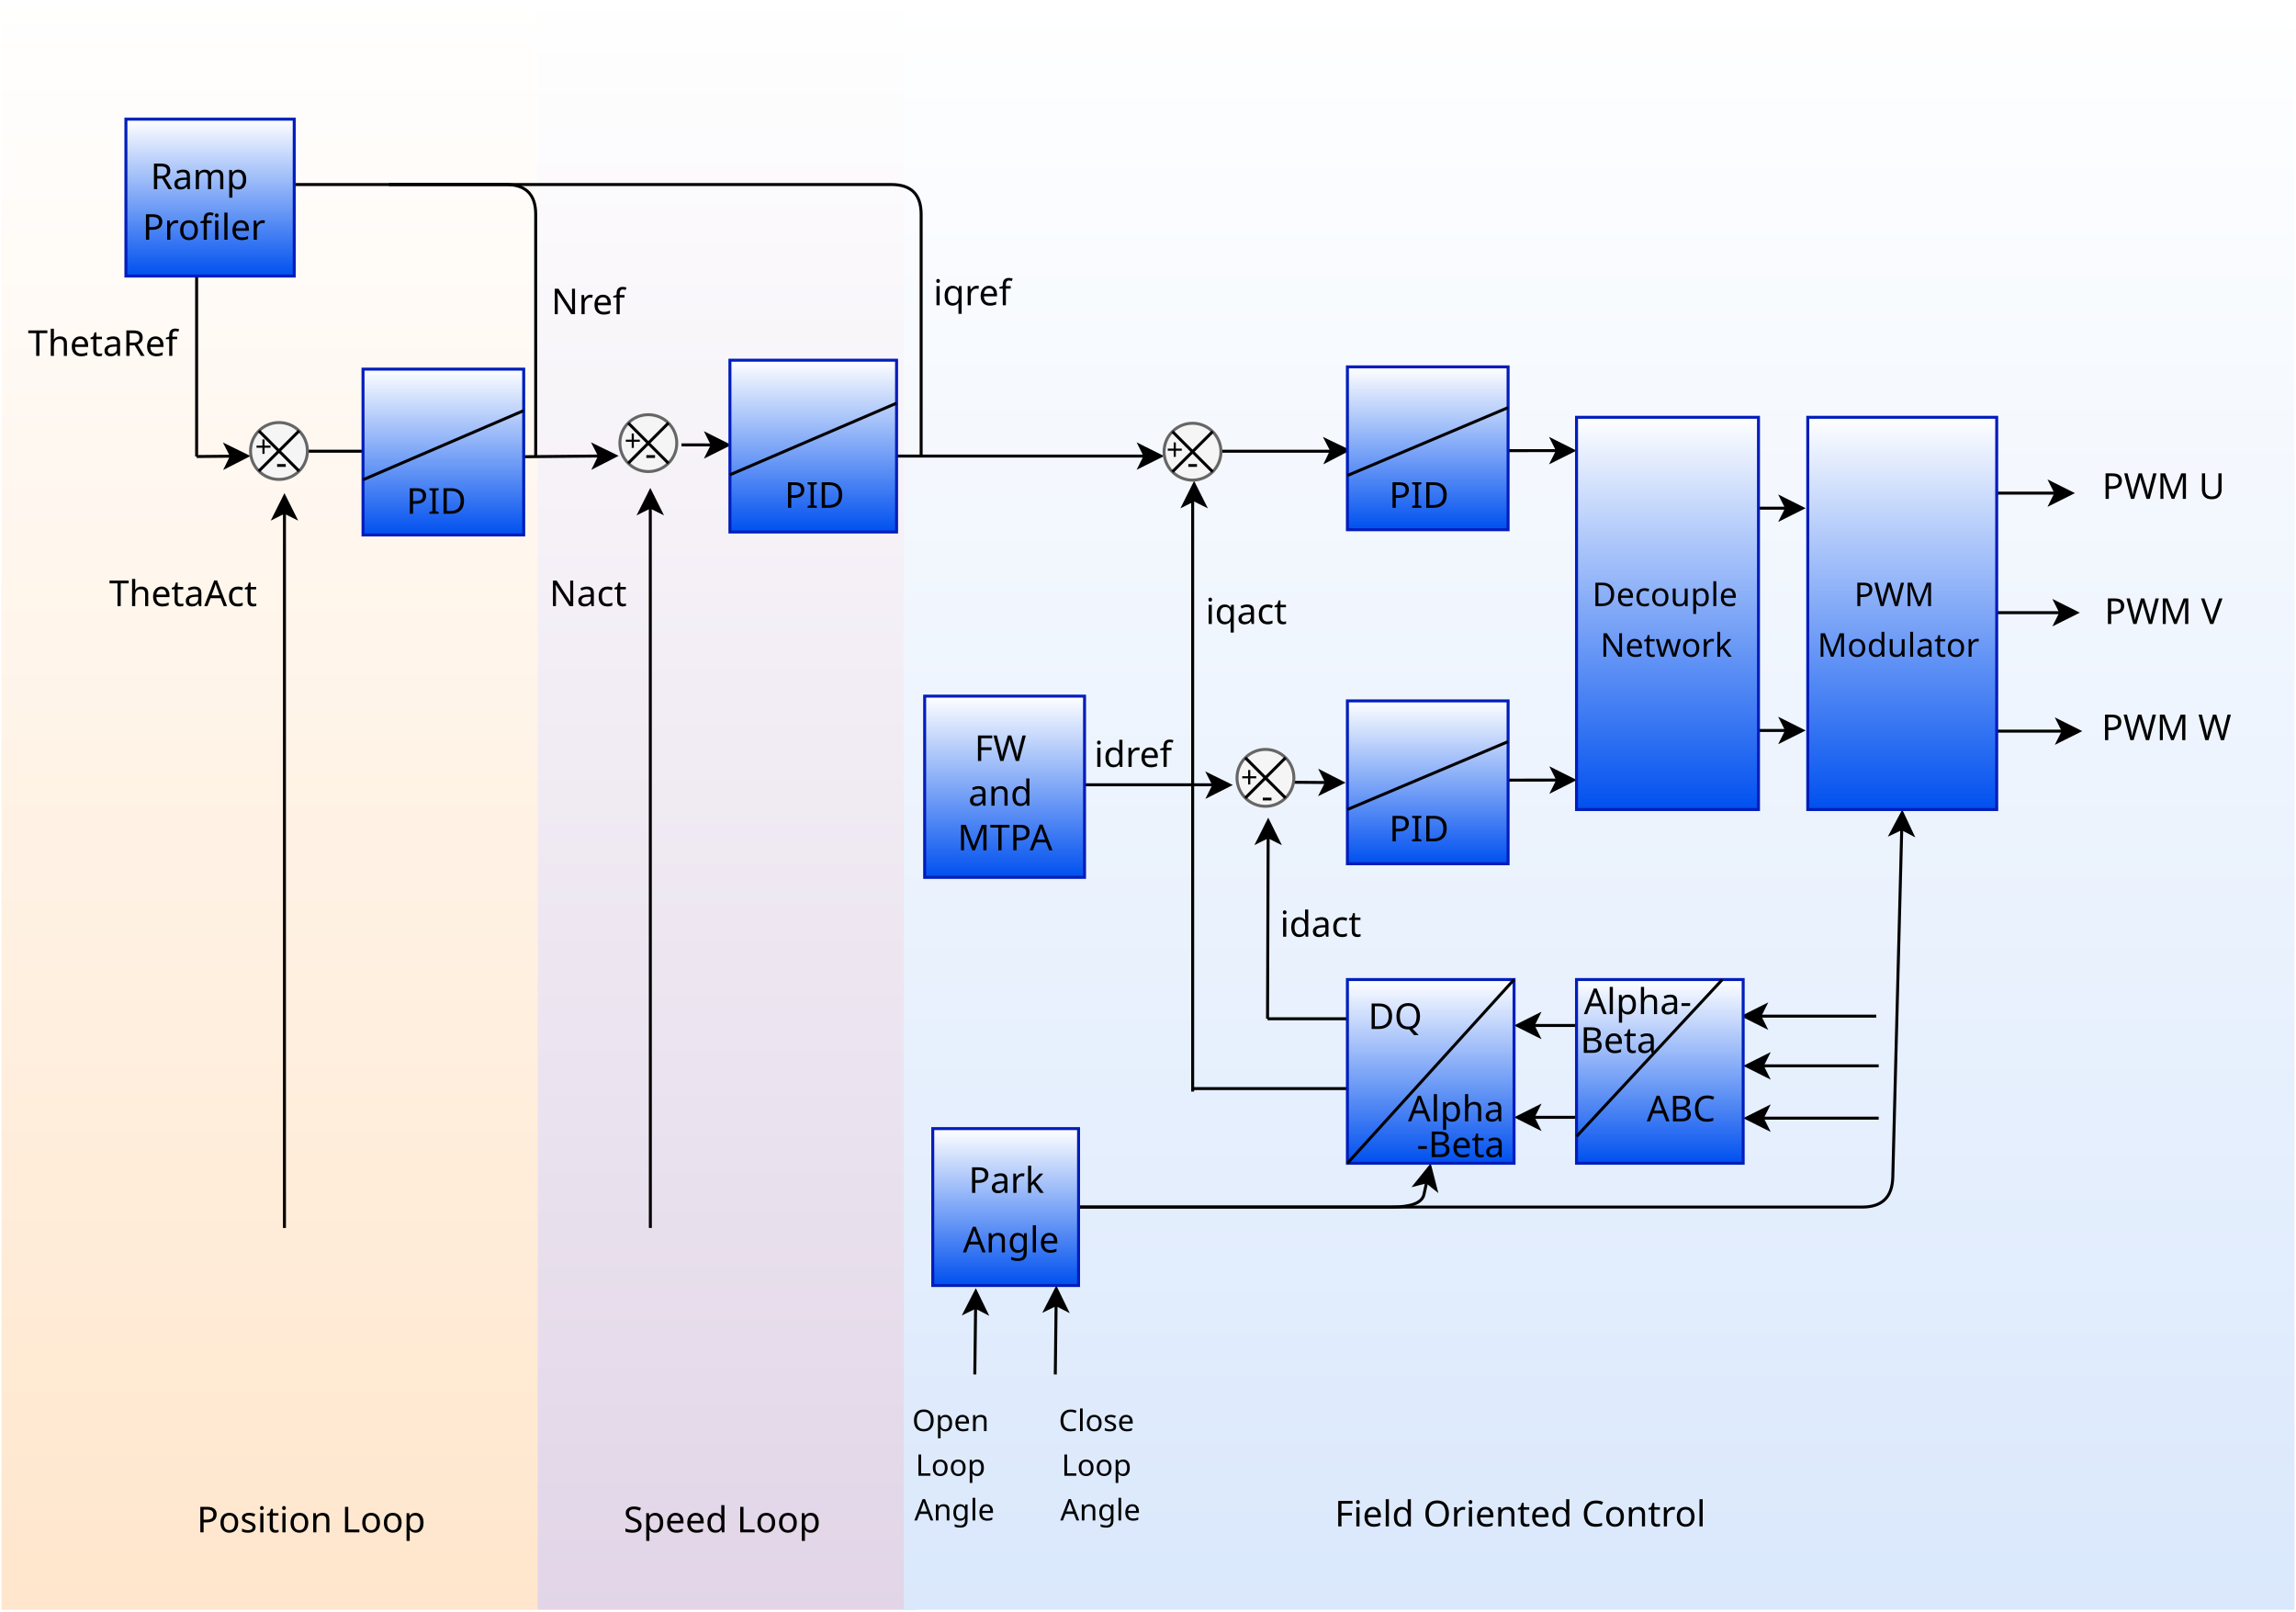
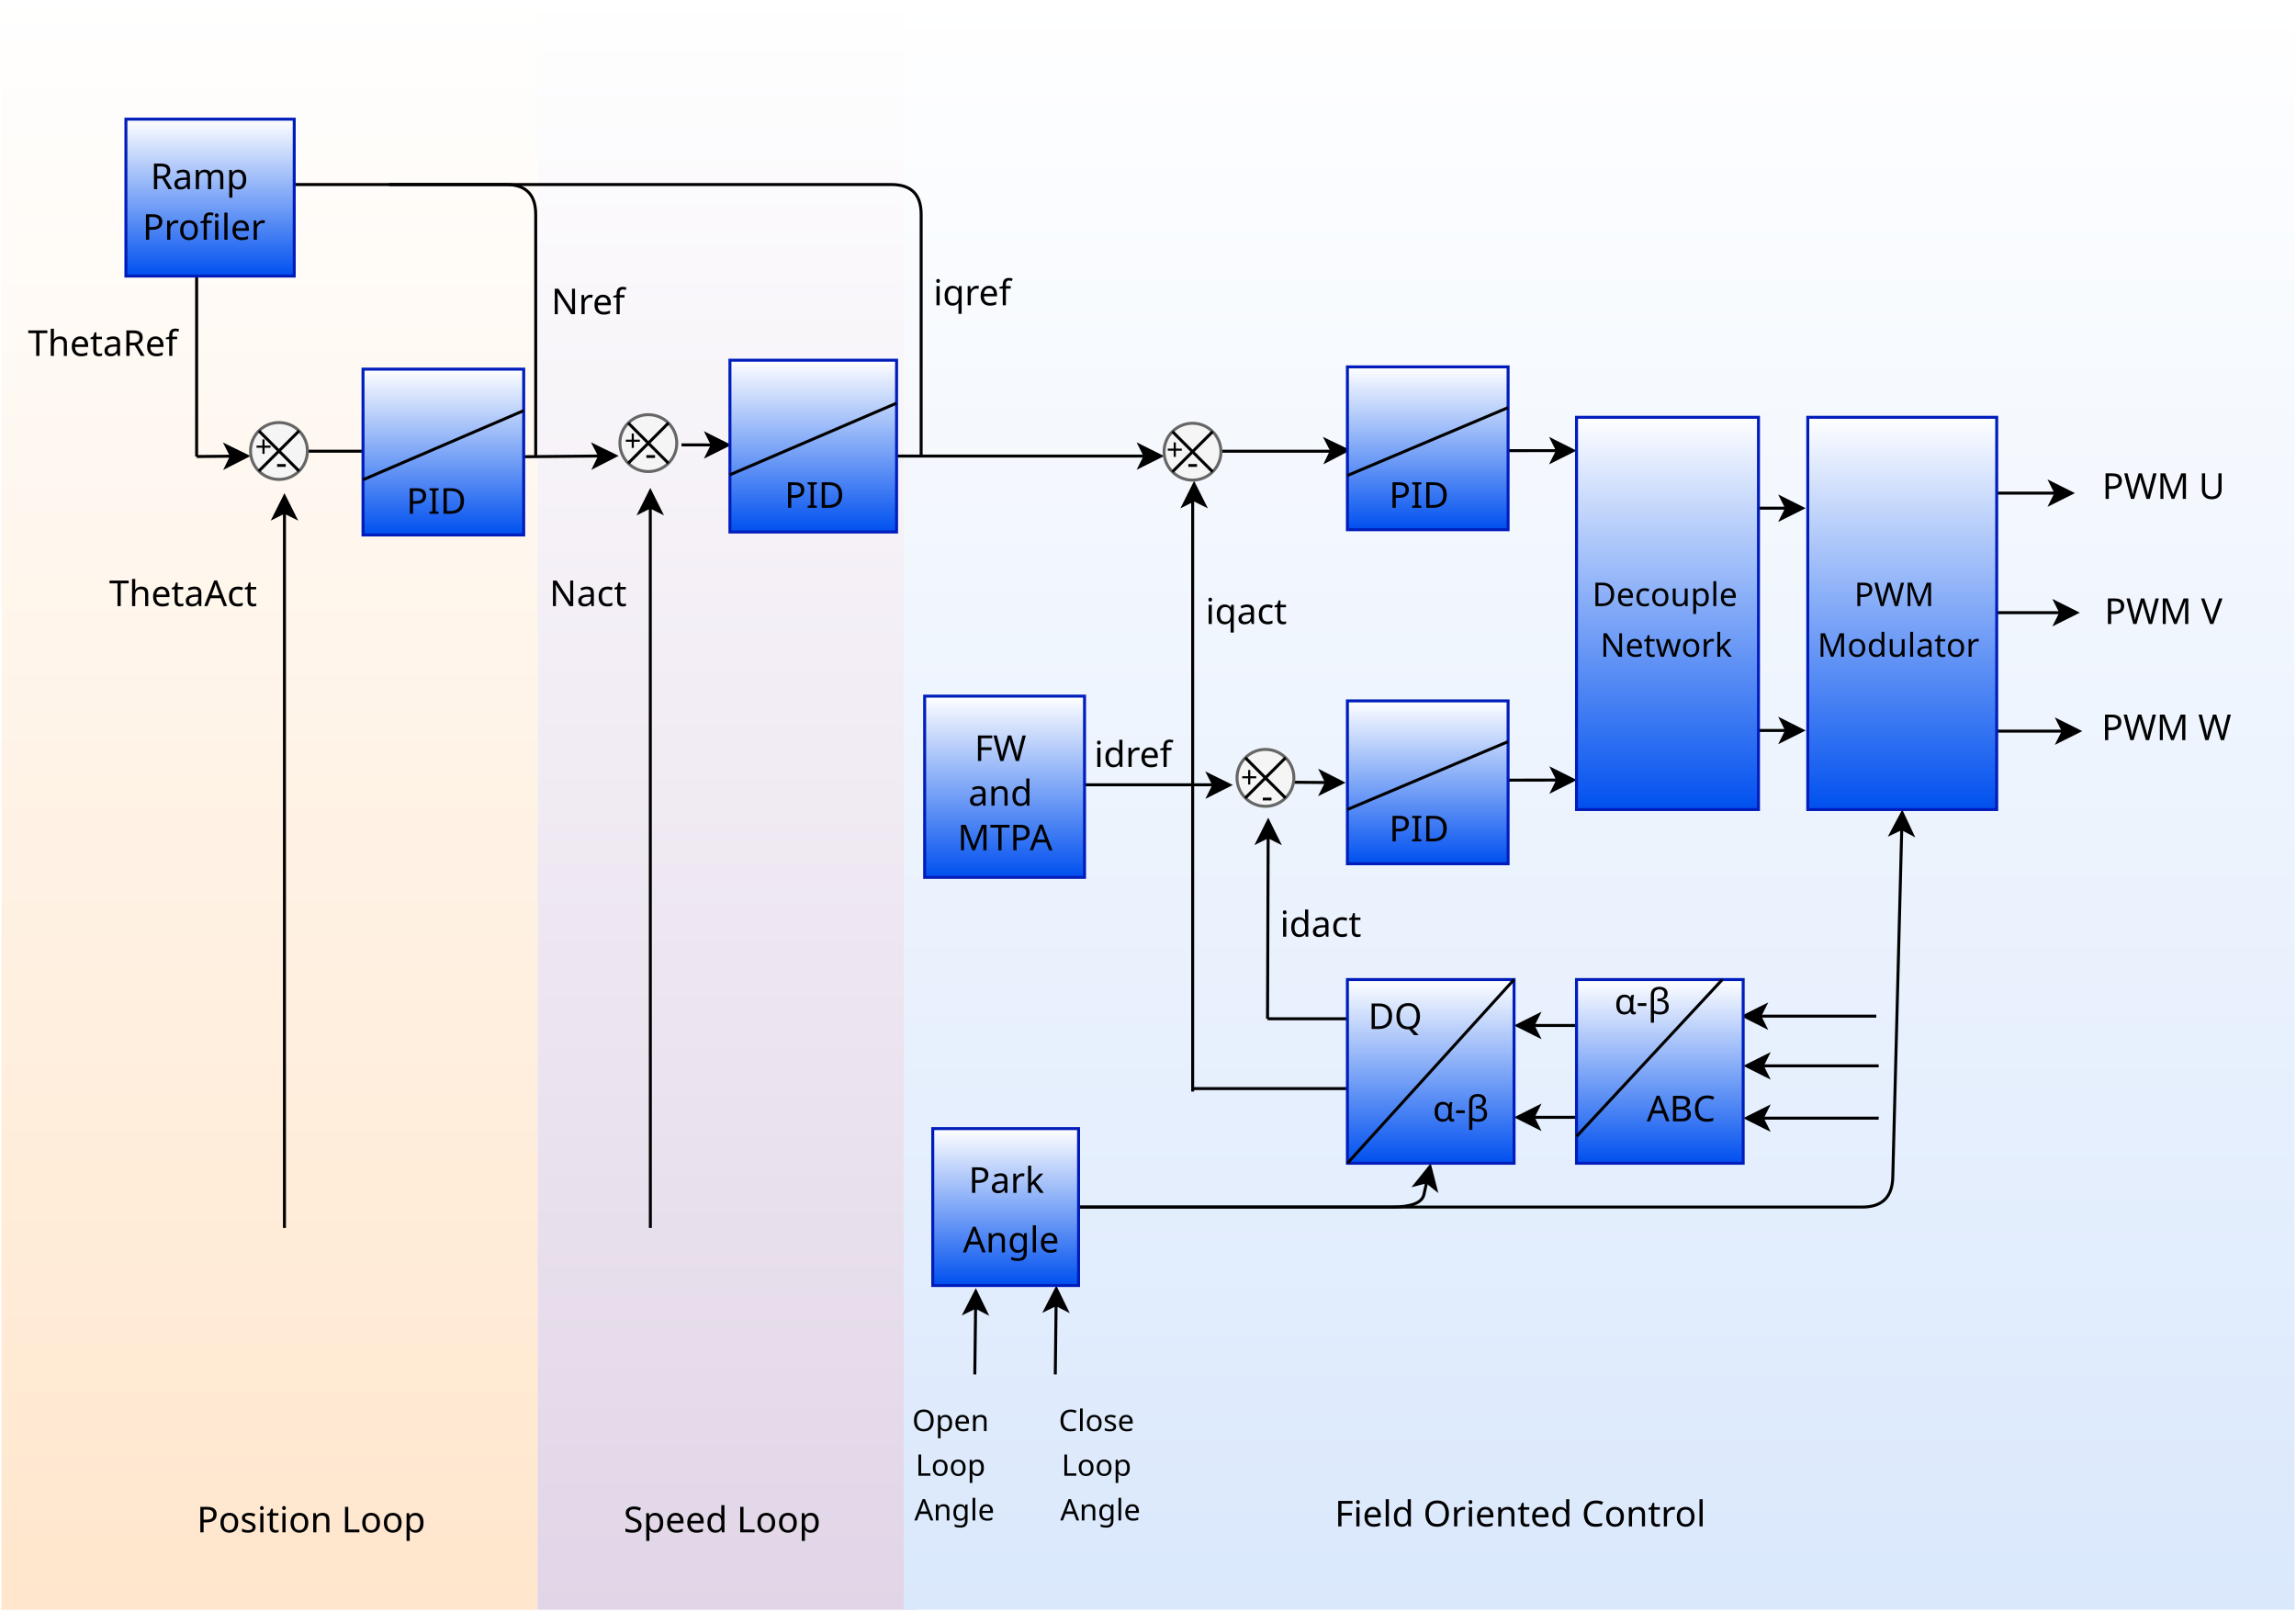
<svg xmlns="http://www.w3.org/2000/svg" version="1.1" width="771px" height="541px" viewBox="-0.5 -0.5 771 541">
  <defs>
    <linearGradient x1="0%" y1="100%" x2="0%" y2="0%" id="gradient-speedloop">
      <stop offset="0%" style="stop-color:#e1d5e7" />
      <stop offset="100%" style="stop-color:#ffffff" />
    </linearGradient>
    <linearGradient x1="0%" y1="100%" x2="0%" y2="0%" id="gradient-positionloop">
      <stop offset="0%" style="stop-color:#ffe6cc" />
      <stop offset="100%" style="stop-color:#ffffff" />
    </linearGradient>
    <linearGradient x1="0%" y1="100%" x2="0%" y2="0%" id="gradient-foc">
      <stop offset="0%" style="stop-color:#dae8fc" />
      <stop offset="100%" style="stop-color:#ffffff" />
    </linearGradient>
    <linearGradient x1="0%" y1="100%" x2="0%" y2="0%" id="gradient-box">
      <stop offset="0%" style="stop-color:#0050ef" />
      <stop offset="100%" style="stop-color:#ffffff" />
    </linearGradient>
  </defs>
  <g>
    <g id="background" pointer-events="none">
      <g id="box-positionloop">
        <rect x="0" y="0" width="180" height="540" fill="url(#gradient-positionloop)" stroke="none" />
        <text x="104" y="514" fill="#000000" font-family="Verdana" font-size="12px" text-anchor="middle">Position Loop</text>
      </g>
      <g id="box-speedloop">
        <rect x="180" y="0" width="127" height="540" fill="url(#gradient-speedloop)" stroke="none" />
        <text x="242" y="514" fill="#000000" font-family="Verdana" font-size="12px" text-anchor="middle">Speed Loop</text>
      </g>
      <g id="box-foc">
        <rect x="303" y="0" width="467" height="540" fill="url(#gradient-foc)" stroke="none" />
        <text x="510" y="512" fill="#000000" font-family="Verdana" font-size="12px" text-anchor="middle">Field Oriented Control</text>
      </g>
    </g>
    <g id="lines" pointer-events="none">
      <path d="M 403 151 L 447 151" fill="none" stroke="#000000" stroke-miterlimit="10" />
      <path d="M 451.91 150.67 L 444.96 154.28 L 446.66 150.75 L 444.86 147.28 Z" fill="#000000" stroke="#000000" stroke-miterlimit="10" />
      <path d="M 656.96 205.21 L 691.55 205.21" fill="none" stroke="#000000" stroke-miterlimit="10" />
      <path d="M 696.8 205.21 L 689.8 208.71 L 691.55 205.21 L 689.8 201.71 Z" fill="#000000" stroke="#000000" stroke-miterlimit="10" />
      <path d="M 655.32 165.07 L 689.91 165.07" fill="none" stroke="#000000" stroke-miterlimit="10" />
      <path d="M 695.16 165.07 L 688.16 168.57 L 689.91 165.07 L 688.16 161.57 Z" fill="#000000" stroke="#000000" stroke-miterlimit="10" />
      <path d="M 657.78 244.98 L 692.37 244.98" fill="none" stroke="#000000" stroke-miterlimit="10" />
      <path d="M 697.62 244.98 L 690.62 248.48 L 692.37 244.98 L 690.62 241.48 Z" fill="#000000" stroke="#000000" stroke-miterlimit="10" />
      <path d="M 577.87 170.13 L 599.48 170.13" fill="none" stroke="#000000" stroke-miterlimit="10" />
      <path d="M 604.73 170.13 L 597.73 173.63 L 599.48 170.13 L 597.73 166.63 Z" fill="#000000" stroke="#000000" stroke-miterlimit="10" />
      <path d="M 577.87 244.76 L 599.48 244.76" fill="none" stroke="#000000" stroke-miterlimit="10" />
      <path d="M 604.73 244.76 L 597.73 248.26 L 599.48 244.76 L 597.73 241.26 Z" fill="#000000" stroke="#000000" stroke-miterlimit="10" />
      <path d="M 425.14 341.56 L 455.24 341.56" fill="none" stroke="#000000" stroke-miterlimit="10" />
      <path d="M 400 365 L 463 365" fill="none" stroke="#000000" stroke-miterlimit="10" />
      <path d="M 432.59 262.14 L 444.98 262.24" fill="none" stroke="#000000" stroke-miterlimit="10" />
      <path d="M 450.23 262.28 L 443.21 265.73 L 444.98 262.24 L 443.26 258.73 Z" fill="#000000" stroke="#000000" stroke-miterlimit="10" />
      <path d="M 228.35 148.87 L 238.72 148.89" fill="none" stroke="#000000" stroke-miterlimit="10" />
      <path d="M 243.97 148.9 L 236.97 152.39 L 238.72 148.89 L 236.98 145.39 Z" fill="#000000" stroke="#000000" stroke-miterlimit="10" />
      <path d="M 528.9 343.81 L 514.29 343.81" fill="none" stroke="#000000" stroke-miterlimit="10" />
      <path d="M 509.04 343.81 L 516.04 340.31 L 514.29 343.81 L 516.04 347.31 Z" fill="#000000" stroke="#000000" stroke-miterlimit="10" />
      <path d="M 528.9 374.65 L 514.29 374.65" fill="none" stroke="#000000" stroke-miterlimit="10" />
      <path d="M 509.04 374.65 L 516.04 371.15 L 514.29 374.65 L 516.04 378.15 Z" fill="#000000" stroke="#000000" stroke-miterlimit="10" />
      <path d="M 102.73 151 L 122.7 151 L 127.62 149.94" fill="none" stroke="#000000" stroke-miterlimit="10" />
      <path d="M 122.49 151.04 L 128.6 146.15 L 127.62 149.94 L 130.07 152.99 Z" fill="#000000" stroke="#000000" stroke-miterlimit="10" />
      <path d="M 363 263 L 407 263" fill="none" stroke="#000000" stroke-miterlimit="10" />
      <path d="M 412.37 264.08 L 405.38 267.61 L 407.12 264.1 L 405.35 260.61 Z" fill="#000000" stroke="#000000" stroke-miterlimit="10" transform="translate(0 -1)" />
      <path d="M 500.87 150.81 L 522.53 150.8" fill="none" stroke="#000000" stroke-miterlimit="10" />
      <path d="M 527.78 150.8 L 520.78 154.3 L 522.53 150.8 L 520.78 147.3 Z" fill="#000000" stroke="#000000" stroke-miterlimit="10" />
      <path d="M 500.87 261.45 L 522.63 261.41" fill="none" stroke="#000000" stroke-miterlimit="10" />
      <path d="M 527.88 261.4 L 520.89 264.91 L 522.63 261.41 L 520.88 257.91 Z" fill="#000000" stroke="#000000" stroke-miterlimit="10" />
      <path d="M 169.43 152.9 L 200.88 152.61" fill="none" stroke="#000000" stroke-miterlimit="10" />
      <path d="M 206.13 152.56 L 199.16 156.13 L 200.88 152.61 L 199.09 149.13 Z" fill="#000000" stroke="#000000" stroke-miterlimit="10" />
      <path d="M 400 167 v 199" fill="none" stroke="#000000" stroke-miterlimit="10" />
      <path d="M 400.48 162.07 L 403.99 169.07 L 400.48 167.32 L 396.99 169.07 Z" fill="#000000" stroke="#000000" stroke-miterlimit="10" />
      <path d="M 425.14 341.56 L 425.35 280.41" fill="none" stroke="#000000" stroke-miterlimit="10" />
      <path d="M 425.37 275.16 L 428.85 282.17 L 425.35 280.41 L 421.85 282.14 Z" fill="#000000" stroke="#000000" stroke-miterlimit="10" />
      <path d="M 65.53 152.78 L 77.26 152.67" fill="none" stroke="#000000" stroke-miterlimit="10" />
      <path d="M 82.51 152.62 L 75.54 156.18 L 77.26 152.67 L 75.48 149.18 Z" fill="#000000" stroke="#000000" stroke-miterlimit="10" />
      <path d="M 65.53 152.78 L 65.53 87.8" fill="none" stroke="#000000" stroke-miterlimit="10" />
      <path d="M 73.54 61.46 L 169.39 61.46 Q 179.39 61.46 179.39 71.46 L 179.39 152.78" fill="none" stroke="#000000" stroke-miterlimit="10" />
      <path d="M 130.11 61.46 L 298.82 61.46 Q 308.82 61.46 308.82 71.46 L 308.82 152.78" fill="none" stroke="#000000" stroke-miterlimit="10" />
      <path d="M 95.02 411.8 L 95.02 171.44" fill="none" stroke="#000000" stroke-miterlimit="10" />
      <path d="M 95.02 166.19 L 98.52 173.19 L 95.02 171.44 L 91.52 173.19 Z" fill="#000000" stroke="#000000" stroke-miterlimit="10" />
      <path d="M 217.89 411.8 L 217.87 169.69" fill="none" stroke="#000000" stroke-miterlimit="10" />
      <path d="M 217.87 164.44 L 221.37 171.43 L 217.87 169.69 L 214.37 171.44 Z" fill="#000000" stroke="#000000" stroke-miterlimit="10" />
      <text x="326" y="102" fill="#000000" font-family="Verdana" font-size="12px" text-anchor="middle">iqref</text>
      <text x="380" y="257" fill="#000000" font-family="Verdana" font-size="12px" text-anchor="middle">idref</text>
      <text x="443" y="314" fill="#000000" font-family="Verdana" font-size="12px" text-anchor="middle">idact</text>
      <text x="418" y="209" fill="#000000" font-family="Verdana" font-size="12px" text-anchor="middle">iqact</text>
      <text x="197" y="105" fill="#000000" font-family="Verdana" font-size="12px" text-anchor="middle">Nref</text>
      <text x="34" y="119" fill="#000000" font-family="Verdana" font-size="12px" text-anchor="middle">ThetaRef</text>
      <text x="197" y="203" fill="#000000" font-family="Verdana" font-size="12px" text-anchor="middle">Nact</text>
      <text x="61" y="203" fill="#000000" font-family="Verdana" font-size="12px" text-anchor="middle">ThetaAct</text>
      <path d="M 283.92 152.63 L 384.04 152.63" fill="none" stroke="#000000" stroke-miterlimit="10" />
      <path d="M 389.29 152.63 L 382.29 156.13 L 384.04 152.63 L 382.29 149.13 Z" fill="#000000" stroke="#000000" stroke-miterlimit="10" />
      <path d="M 361.69 404.78 L 466.74 404.78 Q 476.74 404.78 477.67 400.54 L 478.59 396.3" fill="none" stroke="#000000" stroke-miterlimit="10" />
      <path d="M 479.7 391.17 L 481.64 398.75 L 478.59 396.3 L 474.8 397.26 Z" fill="#000000" stroke="#000000" stroke-miterlimit="10" />
      <path d="M 361.69 404.78 L 624.84 404.78 Q 634.84 404.78 635.1 394.78 L 638.11 277.68" fill="none" stroke="#000000" stroke-miterlimit="10" />
      <path d="M 638.25 272.43 L 641.57 279.52 L 638.11 277.68 L 634.57 279.34 Z" fill="#000000" stroke="#000000" stroke-miterlimit="10" />
      <path d="M 630.37 374.93 L 591.24 374.93" fill="none" stroke="#000000" stroke-miterlimit="10" />
      <path d="M 585.99 374.93 L 592.99 371.43 L 591.24 374.93 L 592.99 378.43 Z" fill="#000000" stroke="#000000" stroke-miterlimit="10" />
      <path d="M 630.37 357.37 L 591.24 357.37" fill="none" stroke="#000000" stroke-miterlimit="10" />
      <path d="M 585.99 357.37 L 592.99 353.87 L 591.24 357.37 L 592.99 360.87 Z" fill="#000000" stroke="#000000" stroke-miterlimit="10" />
      <path d="M 629.55 340.68 L 590.42 340.68" fill="none" stroke="#000000" stroke-miterlimit="10" />
      <path d="M 585.17 340.68 L 592.17 337.18 L 590.42 340.68 L 592.17 344.18 Z" fill="#000000" stroke="#000000" stroke-miterlimit="10" />
      <text x="726" y="167" fill="#000000" font-family="Verdana" font-size="12px" text-anchor="middle">PWM U</text>
      <text x="726" y="209" fill="#000000" font-family="Verdana" font-size="12px" text-anchor="middle">PWM V</text>
      <text x="727" y="248" fill="#000000" font-family="Verdana" font-size="12px" text-anchor="middle">PWM W</text>
      <path d="M 326.84 460.98 L 327.11 438.37" fill="none" stroke="#000000" stroke-miterlimit="10" />
      <path d="M 327.17 433.12 L 330.59 440.16 L 327.11 438.37 L 323.59 440.08 Z" fill="#000000" stroke="#000000" stroke-miterlimit="10" />
      <path d="M 353.87 460.98 L 354.14 437.49" fill="none" stroke="#000000" stroke-miterlimit="10" />
      <path d="M 354.2 432.24 L 357.62 439.28 L 354.14 437.49 L 350.62 439.2 Z" fill="#000000" stroke="#000000" stroke-miterlimit="10" />
      <text x="320" y="480" fill="#000000" font-family="Verdana" font-size="10px" text-anchor="middle">Open
        <tspan x="320" y="495">Loop</tspan>
        <tspan x="320" y="510">Angle</tspan>
      </text>
      <text x="369" y="480" fill="#000000" font-family="Verdana" font-size="10px" text-anchor="middle">Close
        <tspan x="369" y="495">Loop</tspan>
        <tspan x="369" y="510">Angle</tspan>
      </text>
      <g id="symbol-1" pointer-events="none">
        <ellipse cx="217.21" cy="148.28" rx="9.55" ry="9.55" fill="#f5f5f5" stroke="#666666" />
        <path d="M 210.46 155.04 L 223.96 141.53" fill="none" stroke="#000000" stroke-miterlimit="10" />
        <path d="M 223.96 155.04 L 210.46 141.53" fill="none" stroke="#000000" stroke-miterlimit="10" />
        <text x="212" y="151" fill="#000000" font-family="Verdana" font-size="10px" text-anchor="middle">+</text>
        <text x="218" y="156" fill="#000000" font-family="Verdana" font-size="12px" text-anchor="middle">-</text>
      </g>
      <g id="symbol-2" pointer-events="none">
        <ellipse cx="424.44" cy="260.67" rx="9.55" ry="9.55" fill="#f5f5f5" stroke="#666666" />
        <path d="M 417.68 267.43 L 431.19 253.92" fill="none" stroke="#000000" stroke-miterlimit="10" />
        <path d="M 431.19 267.43 L 417.68 253.92" fill="none" stroke="#000000" stroke-miterlimit="10" />
        <text x="419" y="264" fill="#000000" font-family="Verdana" font-size="10px" text-anchor="middle">+</text>
        <text x="425" y="271" fill="#000000" font-family="Verdana" font-size="12px" text-anchor="middle">-</text>
      </g>
      <g id="symbol-3" pointer-events="none" transform="translate(0 2)">
        <ellipse cx="399.95" cy="149.16" rx="9.55" ry="9.55" fill="#f5f5f5" stroke="#666666" />
        <path d="M 393.2 155.91 L 406.71 142.41" fill="none" stroke="#000000" stroke-miterlimit="10" />
        <path d="M 406.71 155.91 L 393.2 142.41" fill="none" stroke="#000000" stroke-miterlimit="10" />
        <text x="394" y="152" fill="#000000" font-family="Verdana" font-size="10px" text-anchor="middle">+</text>
        <text x="400" y="157" fill="#000000" font-family="Verdana" font-size="12px" text-anchor="middle">-</text>
      </g>
      <g id="symbol-4" pointer-events="none">
        <ellipse cx="93.18" cy="150.92" rx="9.55" ry="9.55" fill="#f5f5f5" stroke="#666666" />
        <path d="M 86.42 157.67 L 99.93 144.16" fill="none" stroke="#000000" stroke-miterlimit="10" />
        <path d="M 99.93 157.67 L 86.42 144.16" fill="none" stroke="#000000" stroke-miterlimit="10" />
        <text x="88" y="153" fill="#000000" font-family="Verdana" font-size="10px" text-anchor="middle">+</text>
        <text x="94" y="159" fill="#000000" font-family="Verdana" font-size="12px" text-anchor="middle">-</text>
      </g>
    </g>
    <g id="box-pwm-modulator" pointer-events="all" harmony-tooltip="Configure PWM Modulator">
      <rect x="606.55" y="139.61" width="63.45" height="131.7" fill="url(#gradient-box)" stroke="#001dbc" />
      <text x="637" y="203" fill="#000000" font-family="Verdana" font-size="11px" text-anchor="middle">PWM
        <tspan x="637" y="220">Modulator</tspan>
      </text>
    </g>
    <g id="box-decouple-network" pointer-events="all" harmony-tooltip="Configure Decoupling_Network">
      <rect x="528.9" y="139.61" width="61.1" height="131.7" fill="url(#gradient-box)" stroke="#001dbc" />
      <text x="560" y="203" fill="#000000" font-family="Verdana" font-size="11px" text-anchor="middle">Decouple
        <tspan x="559" y="220">Network</tspan>
      </text>
    </g>
    <g id="box-dq-ab" pointer-events="all" harmony-tooltip="">
      <rect x="451.96" y="328.39" width="55.96" height="61.68" fill="url(#gradient-box)" stroke="#001dbc" />
      <path d="M 507.92 328.39 L 451.96 390.07" fill="none" stroke="#000000" stroke-miterlimit="10" />
      <text x="468" y="345" fill="#000000" font-family="Verdana" font-size="12px" text-anchor="middle">DQ</text>
-       <text x="490" y="376" fill="#000000" font-family="Verdana" font-size="12px" text-anchor="middle">Alpha
-          <tspan x="490" y="388">-Beta</tspan>
-       </text>
+       <text x="490" y="376" fill="#000000" font-family="Verdana" font-size="12px" text-anchor="middle">α-β</text>
    </g>
    <g id="box-ab-uvw" pointer-events="all" harmony-tooltip="">
      <rect x="528.9" y="328.39" width="55.96" height="61.68" fill="url(#gradient-box)" stroke="#001dbc" />
      <path d="M 577.87 328.39 L 528.9 381.07" fill="none" stroke="#000000" stroke-miterlimit="10" />
-       <text x="551" y="340" fill="#000000" font-family="Verdana" font-size="12px" text-anchor="middle">Alpha-
-          <tspan x="543" y="353">Beta</tspan>
-       </text>
+       <text x="551" y="340" fill="#000000" font-family="Verdana" font-size="12px" text-anchor="middle">α-β</text>
      <text x="564" y="376" fill="#000000" font-family="Verdana" font-size="12px" text-anchor="middle">ABC</text>
    </g>
    <g id="box-ramp-profiler" pointer-events="all" harmony-tooltip="Configure Ramp Profiler">
      <rect x="41.78" y="39.51" width="56.52" height="52.68" fill="url(#gradient-box)" stroke="#001dbc" />
      <text x="68" y="63" fill="#000000" font-family="Verdana" font-size="12px" text-anchor="middle">Ramp
        <tspan x="68" y="80">Profiler</tspan>
      </text>
    </g>
    <g id="box-parkangle" pointer-events="all" harmony-tooltip="Configure Park Angle">
      <rect x="312.72" y="378.44" width="48.96" height="52.68" fill="url(#gradient-box)" stroke="#001dbc" />
      <text x="339" y="400" fill="#000000" font-family="Verdana" font-size="12px" text-anchor="middle">Park
        <tspan x="339" y="420">Angle</tspan>
      </text>
    </g>
    <g id="box-fw-mtpa" pointer-events="all" harmony-tooltip="Configure Field Weakening and Max Torque Per Ampere">
      <rect x="310" y="233.23" width="53.69" height="60.85" fill="url(#gradient-box)" stroke="#001dbc" />
      <text x="337" y="255" fill="#000000" font-family="Verdana" font-size="12px" text-anchor="middle">FW
        <tspan x="337" y="270">and</tspan>
        <tspan x="337" y="285">MTPA</tspan>
      </text>
    </g>
    <g id="box-pl-pid" pointer-events="all" harmony-tooltip="Configure Position PID Controller ">
      <rect x="121.4" y="123.44" width="53.96" height="55.68" fill="url(#gradient-box)" stroke="#001dbc" />
      <path d="M 121.4 160.58 L 175.36 137.36" fill="none" stroke="#000000" stroke-miterlimit="10" />
      <text x="146" y="172" fill="#000000" font-family="Verdana" font-size="12px" text-anchor="middle">PID</text>
    </g>
    <g id="box-sl-pid" pointer-events="all" harmony-tooltip="Configure Speed PID Controller">
      <rect x="244.61" y="120.44" width="55.96" height="57.68" fill="url(#gradient-box)" stroke="#001dbc" />
      <path d="M 244.61 158.91 L 300.57 134.86" fill="none" stroke="#000000" stroke-miterlimit="10" />
      <text x="273" y="170" fill="#000000" font-family="Verdana" font-size="12px" text-anchor="middle">PID</text>
    </g>
    <g id="box-foc-pid-quadrature" pointer-events="all" harmony-tooltip="Configure Quadrature axis current PID Controller">
      <rect x="451.96" y="122.68" width="53.96" height="54.68" fill="url(#gradient-box)" stroke="#001dbc" />
      <path d="M 451.96 159.16 L 505.92 136.35" fill="none" stroke="#000000" stroke-miterlimit="10" />
      <text x="476" y="170" fill="#000000" font-family="Verdana" font-size="12px" text-anchor="middle">PID</text>
    </g>
    <g id="box-foc-pid-direct" pointer-events="all" harmony-tooltip="Configure Direct axis current PID controller">
      <rect x="451.96" y="234.83" width="53.96" height="54.68" fill="url(#gradient-box)" stroke="#001dbc" />
      <path d="M 451.96 271.3 L 505.92 248.5" fill="none" stroke="#000000" stroke-miterlimit="10" />
      <text x="476" y="282" fill="#000000" font-family="Verdana" font-size="12px" text-anchor="middle">PID</text>
    </g>
    <g id="tooltip" visibility="hidden">
      <rect width="80" height="24" fill="#FFFDD0" rx="2" ry="2" stroke="black" stroke-width="0.3" />
      <text x="4" y="15" font-size="10" font-weight="bold" fill="black" lengthAdjust="spacingAndGlyphs" font-family="Arial">t</text>
    </g>
  </g>
</svg>
